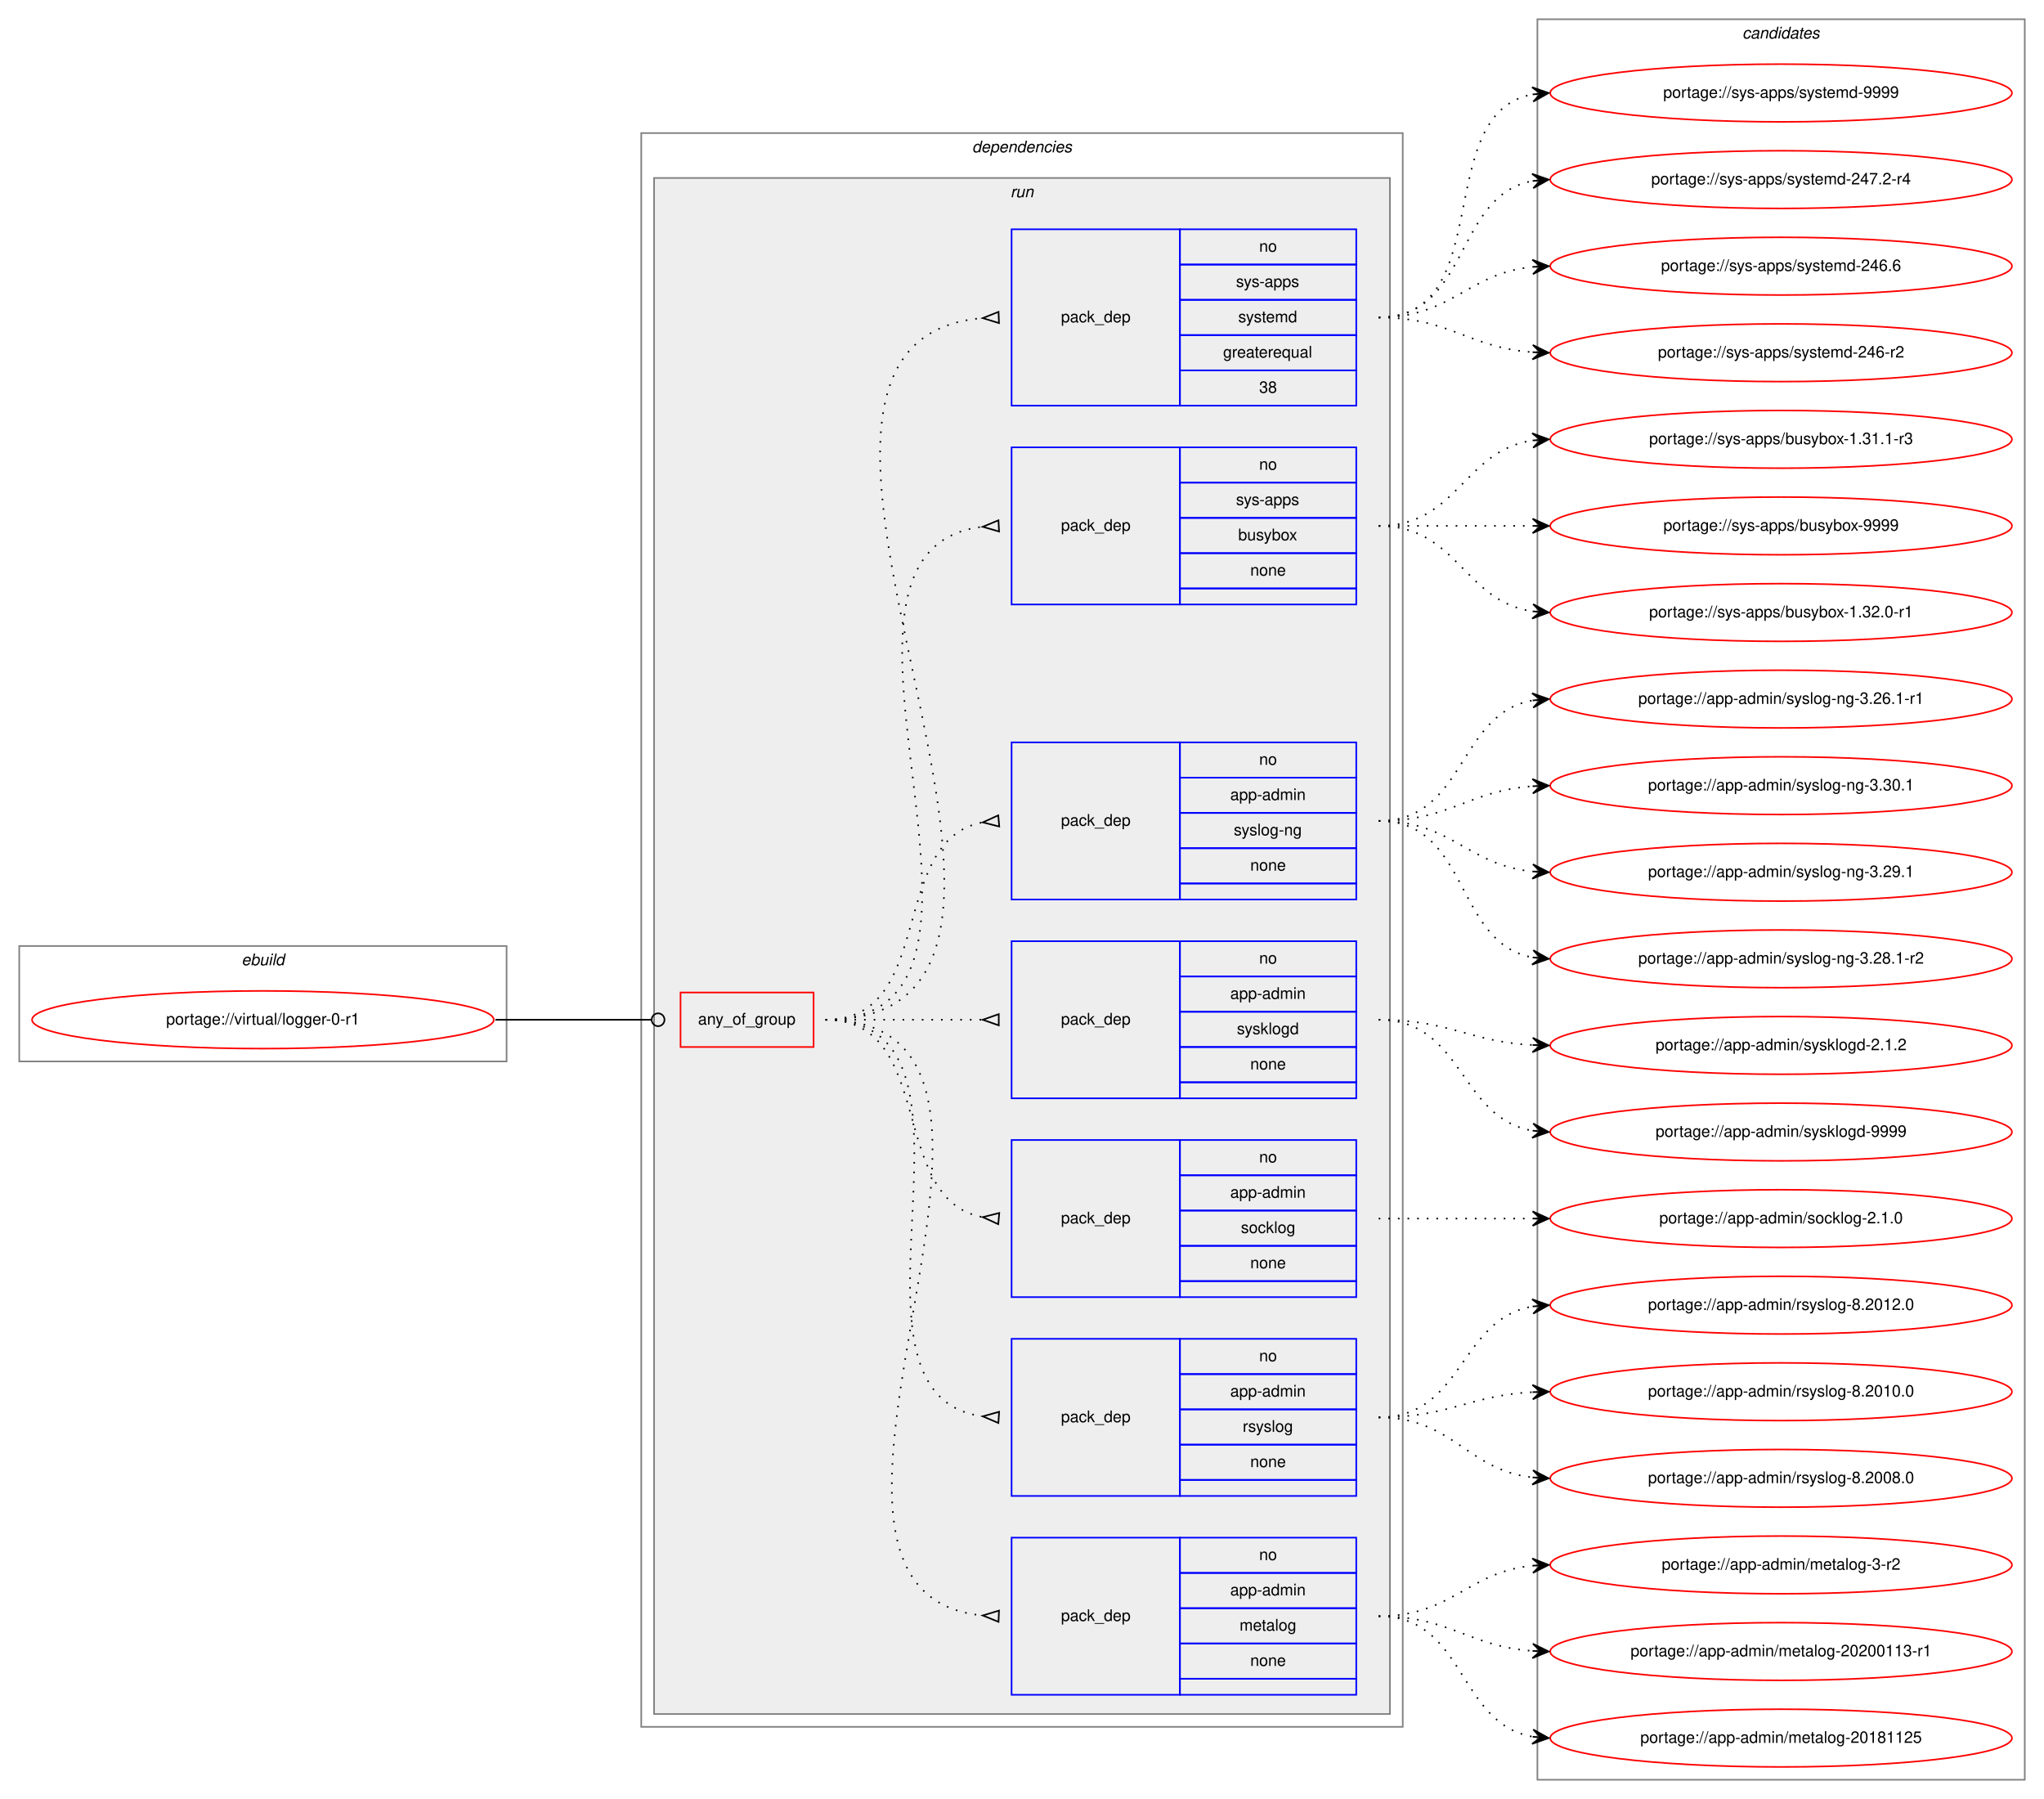
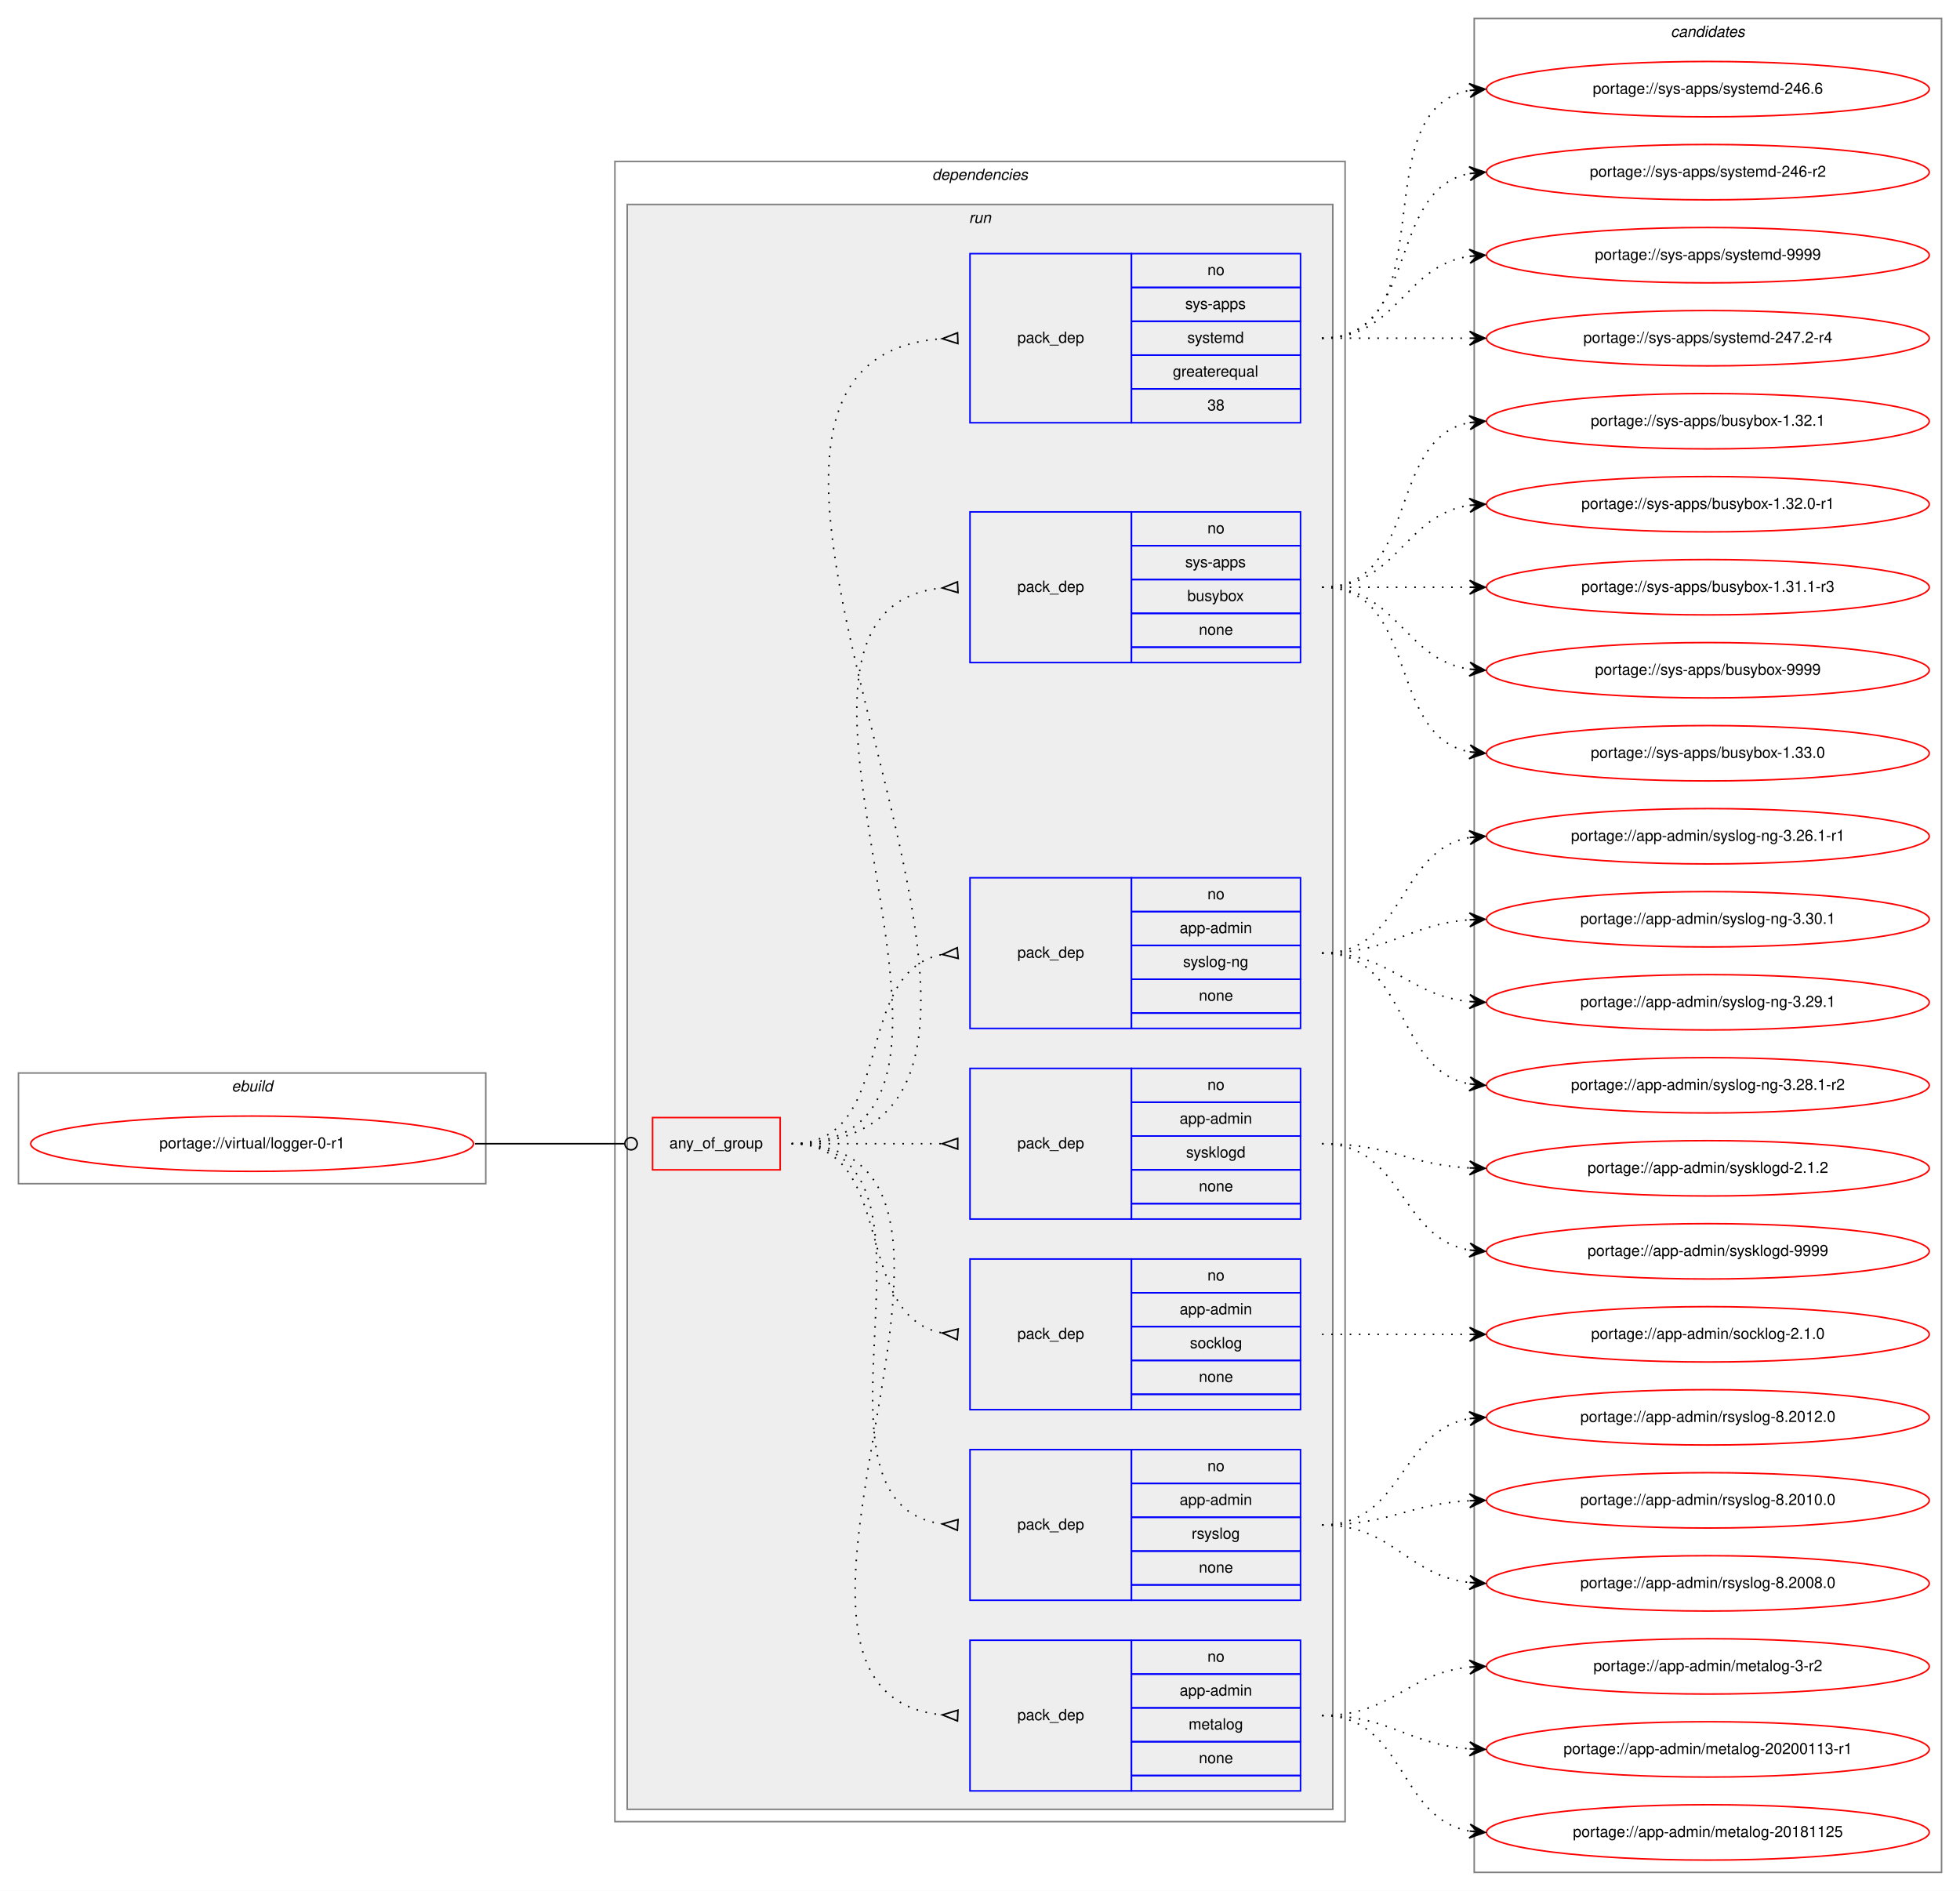
- <svg xmlns="http://www.w3.org/2000/svg" xmlns:xlink="http://www.w3.org/1999/xlink" width="1275pt" height="1122pt" viewBox="0.00 0.00 1275.00 1122.00">
-   <g id="graph0" class="graph" transform="scale(1 1) rotate(0) translate(4 1118)">
-     <polygon fill="white" stroke="transparent" points="-4,4 -4,-1118 1271,-1118 1271,4 -4,4" />
+ <svg xmlns="http://www.w3.org/2000/svg" xmlns:xlink="http://www.w3.org/1999/xlink" width="1275pt" height="1230pt" viewBox="0.00 0.00 1275.00 1230.00">
+   <g id="graph0" class="graph" transform="scale(1 1) rotate(0) translate(4 1226)">
+     <polygon fill="white" stroke="transparent" points="-4,4 -4,-1226 1271,-1226 1271,4 -4,4" />
    <g id="clust1" class="cluster">
      <polygon fill="none" stroke="gray" points="8,-456 8,-528 312,-528 312,-456 8,-456" />
      <text text-anchor="start" x="146.66" y="-516" font-family="Helvetica,sans-Serif" font-style="italic" font-size="10.00">ebuild</text>
    </g>
    <g id="clust2" class="cluster">
-       <polygon fill="none" stroke="gray" points="396,-41 396,-1035 871,-1035 871,-41 396,-41" />
-       <text text-anchor="start" x="602.38" y="-1023" font-family="Helvetica,sans-Serif" font-style="italic" font-size="10.00">dependencies</text>
+       <polygon fill="none" stroke="gray" points="396,-41 396,-1121 871,-1121 871,-41 396,-41" />
+       <text text-anchor="start" x="602.38" y="-1109" font-family="Helvetica,sans-Serif" font-style="italic" font-size="10.00">dependencies</text>
    </g>
    <g id="clust5" class="cluster">
-       <polygon fill="#eeeeee" stroke="gray" points="404,-49 404,-1007 863,-1007 863,-49 404,-49" />
-       <text text-anchor="start" x="626.28" y="-995" font-family="Helvetica,sans-Serif" font-style="italic" font-size="10.00">run</text>
+       <polygon fill="#eeeeee" stroke="gray" points="404,-49 404,-1093 863,-1093 863,-49 404,-49" />
+       <text text-anchor="start" x="626.28" y="-1081" font-family="Helvetica,sans-Serif" font-style="italic" font-size="10.00">run</text>
    </g>
    <g id="clust14" class="cluster">
-       <polygon fill="none" stroke="gray" points="955,-8 955,-1106 1259,-1106 1259,-8 955,-8" />
-       <text text-anchor="start" x="1082.82" y="-1094" font-family="Helvetica,sans-Serif" font-style="italic" font-size="10.00">candidates</text>
+       <polygon fill="none" stroke="gray" points="955,-8 955,-1214 1259,-1214 1259,-8 955,-8" />
+       <text text-anchor="start" x="1082.82" y="-1202" font-family="Helvetica,sans-Serif" font-style="italic" font-size="10.00">candidates</text>
    </g>
    <g id="node1" class="node">
      <g id="a_node1">
        <a xlink:href="../virtual/logger-0-r1.svg" xlink:title="portage://virtual/logger-0-r1">
          <ellipse fill="none" stroke="red" cx="160" cy="-482" rx="144" ry="18" />
          <text text-anchor="middle" x="160" y="-479" font-family="Helvetica,sans-Serif" font-size="10.00">portage://virtual/logger-0-r1</text>
        </a>
      </g>
    </g>
    <g id="node2" class="node">
      <polygon fill="none" stroke="red" points="420.5,-465 420.5,-499 503.5,-499 503.5,-465 420.5,-465" />
      <text text-anchor="start" x="431.43" y="-479" font-family="Helvetica,sans-Serif" font-size="10.00">any_of_group</text>
    </g>
    <g id="edge8" class="edge">
      <path fill="none" stroke="black" d="M305,-482C349.05,-482 362.06,-482 402.35,-482" />
      <ellipse fill="none" stroke="black" cx="406.5" cy="-482" rx="4" ry="4" />
    </g>
    <g id="node3" class="node">
      <polygon fill="none" stroke="blue" points="627,-61 627,-159 732,-159 732,-61 627,-61" />
      <text text-anchor="start" x="657.82" y="-107" font-family="Helvetica,sans-Serif" font-size="10.00">pack_dep</text>
      <polygon fill="none" stroke="blue" points="732,-137 732,-159 842,-159 842,-137 732,-137" />
      <text text-anchor="start" x="781.44" y="-145" font-family="Helvetica,sans-Serif" font-size="10.00">no</text>
      <polygon fill="none" stroke="blue" points="732,-115 732,-137 842,-137 842,-115 732,-115" />
      <text text-anchor="start" x="763.38" y="-123" font-family="Helvetica,sans-Serif" font-size="10.00">app-admin</text>
      <polygon fill="none" stroke="blue" points="732,-93 732,-115 842,-115 842,-93 732,-93" />
      <text text-anchor="start" x="769.22" y="-101" font-family="Helvetica,sans-Serif" font-size="10.00">metalog</text>
      <polygon fill="none" stroke="blue" points="732,-71 732,-93 842,-93 842,-71 732,-71" />
      <text text-anchor="start" x="775.88" y="-79" font-family="Helvetica,sans-Serif" font-size="10.00">none</text>
      <polygon fill="none" stroke="blue" points="732,-61 732,-71 842,-71 842,-61 732,-61" />
    </g>
    <g id="edge1" class="edge">
      <path fill="none" stroke="black" stroke-dasharray="1,5" d="M511,-482C679.63,-482 456.36,-125.1 608.92,-110.46" />
      <polygon fill="none" stroke="black" points="619.16,-113.5 609.01,-110.46 618.84,-106.5 619.16,-113.5" />
    </g>
    <g id="node4" class="node">
      <polygon fill="none" stroke="blue" points="627,-185 627,-283 732,-283 732,-185 627,-185" />
      <text text-anchor="start" x="657.82" y="-231" font-family="Helvetica,sans-Serif" font-size="10.00">pack_dep</text>
      <polygon fill="none" stroke="blue" points="732,-261 732,-283 842,-283 842,-261 732,-261" />
      <text text-anchor="start" x="781.44" y="-269" font-family="Helvetica,sans-Serif" font-size="10.00">no</text>
      <polygon fill="none" stroke="blue" points="732,-239 732,-261 842,-261 842,-239 732,-239" />
      <text text-anchor="start" x="763.38" y="-247" font-family="Helvetica,sans-Serif" font-size="10.00">app-admin</text>
      <polygon fill="none" stroke="blue" points="732,-217 732,-239 842,-239 842,-217 732,-217" />
      <text text-anchor="start" x="771.17" y="-225" font-family="Helvetica,sans-Serif" font-size="10.00">rsyslog</text>
      <polygon fill="none" stroke="blue" points="732,-195 732,-217 842,-217 842,-195 732,-195" />
      <text text-anchor="start" x="775.88" y="-203" font-family="Helvetica,sans-Serif" font-size="10.00">none</text>
      <polygon fill="none" stroke="blue" points="732,-185 732,-195 842,-195 842,-185 732,-185" />
    </g>
    <g id="edge2" class="edge">
      <path fill="none" stroke="black" stroke-dasharray="1,5" d="M511,-482C627.58,-482 506.57,-248.79 608.76,-234.67" />
      <polygon fill="none" stroke="black" points="619.23,-237.49 609.02,-234.65 618.77,-230.51 619.23,-237.49" />
    </g>
    <g id="node5" class="node">
      <polygon fill="none" stroke="blue" points="627,-309 627,-407 732,-407 732,-309 627,-309" />
      <text text-anchor="start" x="657.82" y="-355" font-family="Helvetica,sans-Serif" font-size="10.00">pack_dep</text>
      <polygon fill="none" stroke="blue" points="732,-385 732,-407 842,-407 842,-385 732,-385" />
      <text text-anchor="start" x="781.44" y="-393" font-family="Helvetica,sans-Serif" font-size="10.00">no</text>
      <polygon fill="none" stroke="blue" points="732,-363 732,-385 842,-385 842,-363 732,-363" />
      <text text-anchor="start" x="763.38" y="-371" font-family="Helvetica,sans-Serif" font-size="10.00">app-admin</text>
      <polygon fill="none" stroke="blue" points="732,-341 732,-363 842,-363 842,-341 732,-341" />
      <text text-anchor="start" x="770.05" y="-349" font-family="Helvetica,sans-Serif" font-size="10.00">socklog</text>
      <polygon fill="none" stroke="blue" points="732,-319 732,-341 842,-341 842,-319 732,-319" />
      <text text-anchor="start" x="775.88" y="-327" font-family="Helvetica,sans-Serif" font-size="10.00">none</text>
      <polygon fill="none" stroke="blue" points="732,-309 732,-319 842,-319 842,-309 732,-309" />
    </g>
    <g id="edge3" class="edge">
      <path fill="none" stroke="black" stroke-dasharray="1,5" d="M511,-482C580.37,-482 549.51,-370.27 608.7,-358.93" />
      <polygon fill="none" stroke="black" points="619.31,-361.49 609.04,-358.9 618.69,-354.51 619.31,-361.49" />
    </g>
    <g id="node6" class="node">
      <polygon fill="none" stroke="blue" points="627,-433 627,-531 732,-531 732,-433 627,-433" />
      <text text-anchor="start" x="657.82" y="-479" font-family="Helvetica,sans-Serif" font-size="10.00">pack_dep</text>
      <polygon fill="none" stroke="blue" points="732,-509 732,-531 842,-531 842,-509 732,-509" />
      <text text-anchor="start" x="781.44" y="-517" font-family="Helvetica,sans-Serif" font-size="10.00">no</text>
      <polygon fill="none" stroke="blue" points="732,-487 732,-509 842,-509 842,-487 732,-487" />
      <text text-anchor="start" x="763.38" y="-495" font-family="Helvetica,sans-Serif" font-size="10.00">app-admin</text>
      <polygon fill="none" stroke="blue" points="732,-465 732,-487 842,-487 842,-465 732,-465" />
      <text text-anchor="start" x="767.55" y="-473" font-family="Helvetica,sans-Serif" font-size="10.00">sysklogd</text>
      <polygon fill="none" stroke="blue" points="732,-443 732,-465 842,-465 842,-443 732,-443" />
      <text text-anchor="start" x="775.88" y="-451" font-family="Helvetica,sans-Serif" font-size="10.00">none</text>
      <polygon fill="none" stroke="blue" points="732,-433 732,-443 842,-443 842,-433 732,-433" />
    </g>
    <g id="edge4" class="edge">
      <path fill="none" stroke="black" stroke-dasharray="1,5" d="M511,-482C555.44,-482 569.02,-482 608.88,-482" />
      <polygon fill="none" stroke="black" points="619,-485.5 609,-482 619,-478.5 619,-485.5" />
    </g>
    <g id="node7" class="node">
      <polygon fill="none" stroke="blue" points="627,-557 627,-655 732,-655 732,-557 627,-557" />
      <text text-anchor="start" x="657.82" y="-603" font-family="Helvetica,sans-Serif" font-size="10.00">pack_dep</text>
      <polygon fill="none" stroke="blue" points="732,-633 732,-655 842,-655 842,-633 732,-633" />
      <text text-anchor="start" x="781.44" y="-641" font-family="Helvetica,sans-Serif" font-size="10.00">no</text>
      <polygon fill="none" stroke="blue" points="732,-611 732,-633 842,-633 842,-611 732,-611" />
      <text text-anchor="start" x="763.38" y="-619" font-family="Helvetica,sans-Serif" font-size="10.00">app-admin</text>
      <polygon fill="none" stroke="blue" points="732,-589 732,-611 842,-611 842,-589 732,-589" />
      <text text-anchor="start" x="765.61" y="-597" font-family="Helvetica,sans-Serif" font-size="10.00">syslog-ng</text>
      <polygon fill="none" stroke="blue" points="732,-567 732,-589 842,-589 842,-567 732,-567" />
      <text text-anchor="start" x="775.88" y="-575" font-family="Helvetica,sans-Serif" font-size="10.00">none</text>
      <polygon fill="none" stroke="blue" points="732,-557 732,-567 842,-567 842,-557 732,-557" />
    </g>
    <g id="edge5" class="edge">
      <path fill="none" stroke="black" stroke-dasharray="1,5" d="M511,-482C580.37,-482 549.51,-593.73 608.7,-605.07" />
      <polygon fill="none" stroke="black" points="618.69,-609.49 609.04,-605.1 619.31,-602.51 618.69,-609.49" />
    </g>
    <g id="node8" class="node">
-       <polygon fill="none" stroke="blue" points="627,-741 627,-839 732,-839 732,-741 627,-741" />
-       <text text-anchor="start" x="657.82" y="-787" font-family="Helvetica,sans-Serif" font-size="10.00">pack_dep</text>
-       <polygon fill="none" stroke="blue" points="732,-817 732,-839 842,-839 842,-817 732,-817" />
-       <text text-anchor="start" x="781.44" y="-825" font-family="Helvetica,sans-Serif" font-size="10.00">no</text>
-       <polygon fill="none" stroke="blue" points="732,-795 732,-817 842,-817 842,-795 732,-795" />
-       <text text-anchor="start" x="767" y="-803" font-family="Helvetica,sans-Serif" font-size="10.00">sys-apps</text>
-       <polygon fill="none" stroke="blue" points="732,-773 732,-795 842,-795 842,-773 732,-773" />
-       <text text-anchor="start" x="768.38" y="-781" font-family="Helvetica,sans-Serif" font-size="10.00">busybox</text>
-       <polygon fill="none" stroke="blue" points="732,-751 732,-773 842,-773 842,-751 732,-751" />
-       <text text-anchor="start" x="775.88" y="-759" font-family="Helvetica,sans-Serif" font-size="10.00">none</text>
-       <polygon fill="none" stroke="blue" points="732,-741 732,-751 842,-751 842,-741 732,-741" />
+       <polygon fill="none" stroke="blue" points="627,-795 627,-893 732,-893 732,-795 627,-795" />
+       <text text-anchor="start" x="657.82" y="-841" font-family="Helvetica,sans-Serif" font-size="10.00">pack_dep</text>
+       <polygon fill="none" stroke="blue" points="732,-871 732,-893 842,-893 842,-871 732,-871" />
+       <text text-anchor="start" x="781.44" y="-879" font-family="Helvetica,sans-Serif" font-size="10.00">no</text>
+       <polygon fill="none" stroke="blue" points="732,-849 732,-871 842,-871 842,-849 732,-849" />
+       <text text-anchor="start" x="767" y="-857" font-family="Helvetica,sans-Serif" font-size="10.00">sys-apps</text>
+       <polygon fill="none" stroke="blue" points="732,-827 732,-849 842,-849 842,-827 732,-827" />
+       <text text-anchor="start" x="768.38" y="-835" font-family="Helvetica,sans-Serif" font-size="10.00">busybox</text>
+       <polygon fill="none" stroke="blue" points="732,-805 732,-827 842,-827 842,-805 732,-805" />
+       <text text-anchor="start" x="775.88" y="-813" font-family="Helvetica,sans-Serif" font-size="10.00">none</text>
+       <polygon fill="none" stroke="blue" points="732,-795 732,-805 842,-805 842,-795 732,-795" />
    </g>
    <g id="edge6" class="edge">
-       <path fill="none" stroke="black" stroke-dasharray="1,5" d="M511,-482C652.52,-482 482.64,-775.14 608.95,-789.46" />
-       <polygon fill="none" stroke="black" points="618.81,-793.49 609.01,-789.46 619.19,-786.51 618.81,-793.49" />
+       <path fill="none" stroke="black" stroke-dasharray="1,5" d="M511,-482C675.29,-482 460.71,-828.61 608.72,-843.51" />
+       <polygon fill="none" stroke="black" points="618.83,-847.5 609.01,-843.52 619.17,-840.5 618.83,-847.5" />
    </g>
    <g id="node9" class="node">
-       <polygon fill="none" stroke="blue" points="627,-865 627,-975 732,-975 732,-865 627,-865" />
-       <text text-anchor="start" x="657.82" y="-917" font-family="Helvetica,sans-Serif" font-size="10.00">pack_dep</text>
-       <polygon fill="none" stroke="blue" points="732,-953 732,-975 842,-975 842,-953 732,-953" />
-       <text text-anchor="start" x="781.44" y="-961" font-family="Helvetica,sans-Serif" font-size="10.00">no</text>
-       <polygon fill="none" stroke="blue" points="732,-931 732,-953 842,-953 842,-931 732,-931" />
-       <text text-anchor="start" x="767" y="-939" font-family="Helvetica,sans-Serif" font-size="10.00">sys-apps</text>
-       <polygon fill="none" stroke="blue" points="732,-909 732,-931 842,-931 842,-909 732,-909" />
-       <text text-anchor="start" x="768.39" y="-917" font-family="Helvetica,sans-Serif" font-size="10.00">systemd</text>
-       <polygon fill="none" stroke="blue" points="732,-887 732,-909 842,-909 842,-887 732,-887" />
-       <text text-anchor="start" x="758.94" y="-895" font-family="Helvetica,sans-Serif" font-size="10.00">greaterequal</text>
-       <polygon fill="none" stroke="blue" points="732,-865 732,-887 842,-887 842,-865 732,-865" />
-       <text text-anchor="start" x="781.44" y="-873" font-family="Helvetica,sans-Serif" font-size="10.00">38</text>
+       <polygon fill="none" stroke="blue" points="627,-951 627,-1061 732,-1061 732,-951 627,-951" />
+       <text text-anchor="start" x="657.82" y="-1003" font-family="Helvetica,sans-Serif" font-size="10.00">pack_dep</text>
+       <polygon fill="none" stroke="blue" points="732,-1039 732,-1061 842,-1061 842,-1039 732,-1039" />
+       <text text-anchor="start" x="781.44" y="-1047" font-family="Helvetica,sans-Serif" font-size="10.00">no</text>
+       <polygon fill="none" stroke="blue" points="732,-1017 732,-1039 842,-1039 842,-1017 732,-1017" />
+       <text text-anchor="start" x="767" y="-1025" font-family="Helvetica,sans-Serif" font-size="10.00">sys-apps</text>
+       <polygon fill="none" stroke="blue" points="732,-995 732,-1017 842,-1017 842,-995 732,-995" />
+       <text text-anchor="start" x="768.39" y="-1003" font-family="Helvetica,sans-Serif" font-size="10.00">systemd</text>
+       <polygon fill="none" stroke="blue" points="732,-973 732,-995 842,-995 842,-973 732,-973" />
+       <text text-anchor="start" x="758.94" y="-981" font-family="Helvetica,sans-Serif" font-size="10.00">greaterequal</text>
+       <polygon fill="none" stroke="blue" points="732,-951 732,-973 842,-973 842,-951 732,-951" />
+       <text text-anchor="start" x="781.44" y="-959" font-family="Helvetica,sans-Serif" font-size="10.00">38</text>
    </g>
    <g id="edge7" class="edge">
-       <path fill="none" stroke="black" stroke-dasharray="1,5" d="M511,-482C707.97,-482 428.65,-904.74 608.88,-919.6" />
-       <polygon fill="none" stroke="black" points="618.86,-923.5 609.01,-919.6 619.14,-916.5 618.86,-923.5" />
+       <path fill="none" stroke="black" stroke-dasharray="1,5" d="M511,-482C745.3,-482 391.85,-990.76 608.94,-1005.67" />
+       <polygon fill="none" stroke="black" points="618.88,-1009.5 609.01,-1005.67 619.12,-1002.5 618.88,-1009.5" />
    </g>
    <g id="node10" class="node">
      <g id="a_node10">
        <a xlink:href="../app-admin/metalog-3-r2.svg" xlink:title="portage://app-admin/metalog-3-r2">
          <ellipse fill="none" stroke="red" cx="1107" cy="-142" rx="144" ry="18" />
          <text text-anchor="middle" x="1107" y="-139" font-family="Helvetica,sans-Serif" font-size="10.00">portage://app-admin/metalog-3-r2</text>
        </a>
      </g>
    </g>
    <g id="edge9" class="edge">
      <path fill="none" stroke="black" stroke-dasharray="1,5" d="M856,-110C901.65,-110 911.48,-137.54 951.95,-141.52" />
      <polygon fill="black" stroke="black" points="962,-142 951.8,-146.02 957.01,-141.76 952.01,-141.53 952.01,-141.53 952.01,-141.53 957.01,-141.76 952.22,-137.03 962,-142 962,-142" />
    </g>
    <g id="node11" class="node">
      <g id="a_node11">
        <a xlink:href="../app-admin/metalog-20200113-r1.svg" xlink:title="portage://app-admin/metalog-20200113-r1">
          <ellipse fill="none" stroke="red" cx="1107" cy="-88" rx="144" ry="18" />
          <text text-anchor="middle" x="1107" y="-85" font-family="Helvetica,sans-Serif" font-size="10.00">portage://app-admin/metalog-20200113-r1</text>
        </a>
      </g>
    </g>
    <g id="edge10" class="edge">
      <path fill="none" stroke="black" stroke-dasharray="1,5" d="M856,-110C900.54,-110 912.22,-91.14 951.89,-88.35" />
      <polygon fill="black" stroke="black" points="962,-88 952.16,-92.84 957,-88.17 952.01,-88.34 952.01,-88.34 952.01,-88.34 957,-88.17 951.85,-83.84 962,-88 962,-88" />
    </g>
    <g id="node12" class="node">
      <g id="a_node12">
        <a xlink:href="../app-admin/metalog-20181125.svg" xlink:title="portage://app-admin/metalog-20181125">
          <ellipse fill="none" stroke="red" cx="1107" cy="-34" rx="144" ry="18" />
          <text text-anchor="middle" x="1107" y="-31" font-family="Helvetica,sans-Serif" font-size="10.00">portage://app-admin/metalog-20181125</text>
        </a>
      </g>
    </g>
    <g id="edge11" class="edge">
      <path fill="none" stroke="black" stroke-dasharray="1,5" d="M856,-110C910.35,-110 905.01,-43.2 951.89,-34.85" />
      <polygon fill="black" stroke="black" points="962,-34 952.41,-39.33 957.02,-34.42 952.04,-34.84 952.04,-34.84 952.04,-34.84 957.02,-34.42 951.66,-30.36 962,-34 962,-34" />
    </g>
    <g id="node13" class="node">
      <g id="a_node13">
        <a xlink:href="../app-admin/rsyslog-8.2012.0.svg" xlink:title="portage://app-admin/rsyslog-8.2012.0">
          <ellipse fill="none" stroke="red" cx="1107" cy="-304" rx="144" ry="18" />
          <text text-anchor="middle" x="1107" y="-301" font-family="Helvetica,sans-Serif" font-size="10.00">portage://app-admin/rsyslog-8.2012.0</text>
        </a>
      </g>
    </g>
    <g id="edge12" class="edge">
      <path fill="none" stroke="black" stroke-dasharray="1,5" d="M856,-234C908.82,-234 906.17,-295.27 951.84,-303.17" />
      <polygon fill="black" stroke="black" points="962,-304 951.67,-307.67 957.02,-303.59 952.03,-303.18 952.03,-303.18 952.03,-303.18 957.02,-303.59 952.4,-298.7 962,-304 962,-304" />
    </g>
    <g id="node14" class="node">
      <g id="a_node14">
        <a xlink:href="../app-admin/rsyslog-8.2010.0.svg" xlink:title="portage://app-admin/rsyslog-8.2010.0">
          <ellipse fill="none" stroke="red" cx="1107" cy="-250" rx="144" ry="18" />
          <text text-anchor="middle" x="1107" y="-247" font-family="Helvetica,sans-Serif" font-size="10.00">portage://app-admin/rsyslog-8.2010.0</text>
        </a>
      </g>
    </g>
    <g id="edge13" class="edge">
      <path fill="none" stroke="black" stroke-dasharray="1,5" d="M856,-234C900.11,-234 912.56,-247.71 951.97,-249.75" />
      <polygon fill="black" stroke="black" points="962,-250 951.89,-254.25 957,-249.87 952,-249.75 952,-249.75 952,-249.75 957,-249.87 952.12,-245.25 962,-250 962,-250" />
    </g>
    <g id="node15" class="node">
      <g id="a_node15">
        <a xlink:href="../app-admin/rsyslog-8.2008.0.svg" xlink:title="portage://app-admin/rsyslog-8.2008.0">
          <ellipse fill="none" stroke="red" cx="1107" cy="-196" rx="144" ry="18" />
          <text text-anchor="middle" x="1107" y="-193" font-family="Helvetica,sans-Serif" font-size="10.00">portage://app-admin/rsyslog-8.2008.0</text>
        </a>
      </g>
    </g>
    <g id="edge14" class="edge">
      <path fill="none" stroke="black" stroke-dasharray="1,5" d="M856,-234C902.43,-234 910.87,-201.29 951.81,-196.57" />
      <polygon fill="black" stroke="black" points="962,-196 952.27,-201.05 957.01,-196.28 952.02,-196.56 952.02,-196.56 952.02,-196.56 957.01,-196.28 951.77,-192.06 962,-196 962,-196" />
    </g>
    <g id="node16" class="node">
      <g id="a_node16">
        <a xlink:href="../app-admin/socklog-2.1.0.svg" xlink:title="portage://app-admin/socklog-2.1.0">
          <ellipse fill="none" stroke="red" cx="1107" cy="-358" rx="144" ry="18" />
          <text text-anchor="middle" x="1107" y="-355" font-family="Helvetica,sans-Serif" font-size="10.00">portage://app-admin/socklog-2.1.0</text>
        </a>
      </g>
    </g>
    <g id="edge15" class="edge">
      <path fill="none" stroke="black" stroke-dasharray="1,5" d="M856,-358C899.43,-358 912.83,-358 951.57,-358" />
      <polygon fill="black" stroke="black" points="962,-358 952,-362.5 957,-358 952,-358 952,-358 952,-358 957,-358 952,-353.5 962,-358 962,-358" />
    </g>
    <g id="node17" class="node">
      <g id="a_node17">
        <a xlink:href="../app-admin/sysklogd-9999.svg" xlink:title="portage://app-admin/sysklogd-9999">
          <ellipse fill="none" stroke="red" cx="1107" cy="-412" rx="144" ry="18" />
          <text text-anchor="middle" x="1107" y="-409" font-family="Helvetica,sans-Serif" font-size="10.00">portage://app-admin/sysklogd-9999</text>
        </a>
      </g>
    </g>
    <g id="edge16" class="edge">
      <path fill="none" stroke="black" stroke-dasharray="1,5" d="M856,-482C908.82,-482 906.17,-420.73 951.84,-412.83" />
      <polygon fill="black" stroke="black" points="962,-412 952.4,-417.3 957.02,-412.41 952.03,-412.82 952.03,-412.82 952.03,-412.82 957.02,-412.41 951.67,-408.33 962,-412 962,-412" />
    </g>
    <g id="node18" class="node">
      <g id="a_node18">
        <a xlink:href="../app-admin/sysklogd-2.1.2.svg" xlink:title="portage://app-admin/sysklogd-2.1.2">
          <ellipse fill="none" stroke="red" cx="1107" cy="-466" rx="144" ry="18" />
          <text text-anchor="middle" x="1107" y="-463" font-family="Helvetica,sans-Serif" font-size="10.00">portage://app-admin/sysklogd-2.1.2</text>
        </a>
      </g>
    </g>
    <g id="edge17" class="edge">
      <path fill="none" stroke="black" stroke-dasharray="1,5" d="M856,-482C900.11,-482 912.56,-468.29 951.97,-466.25" />
      <polygon fill="black" stroke="black" points="962,-466 952.12,-470.75 957,-466.13 952,-466.25 952,-466.25 952,-466.25 957,-466.13 951.89,-461.75 962,-466 962,-466" />
    </g>
    <g id="node19" class="node">
      <g id="a_node19">
        <a xlink:href="../app-admin/syslog-ng-3.30.1.svg" xlink:title="portage://app-admin/syslog-ng-3.30.1">
          <ellipse fill="none" stroke="red" cx="1107" cy="-628" rx="144" ry="18" />
          <text text-anchor="middle" x="1107" y="-625" font-family="Helvetica,sans-Serif" font-size="10.00">portage://app-admin/syslog-ng-3.30.1</text>
        </a>
      </g>
    </g>
    <g id="edge18" class="edge">
      <path fill="none" stroke="black" stroke-dasharray="1,5" d="M856,-606C900.54,-606 912.22,-624.86 951.89,-627.65" />
      <polygon fill="black" stroke="black" points="962,-628 951.85,-632.16 957,-627.83 952.01,-627.66 952.01,-627.66 952.01,-627.66 957,-627.83 952.16,-623.16 962,-628 962,-628" />
    </g>
    <g id="node20" class="node">
      <g id="a_node20">
        <a xlink:href="../app-admin/syslog-ng-3.29.1.svg" xlink:title="portage://app-admin/syslog-ng-3.29.1">
          <ellipse fill="none" stroke="red" cx="1107" cy="-574" rx="144" ry="18" />
          <text text-anchor="middle" x="1107" y="-571" font-family="Helvetica,sans-Serif" font-size="10.00">portage://app-admin/syslog-ng-3.29.1</text>
        </a>
      </g>
    </g>
    <g id="edge19" class="edge">
      <path fill="none" stroke="black" stroke-dasharray="1,5" d="M856,-606C901.65,-606 911.48,-578.46 951.95,-574.48" />
      <polygon fill="black" stroke="black" points="962,-574 952.22,-578.97 957.01,-574.24 952.01,-574.47 952.01,-574.47 952.01,-574.47 957.01,-574.24 951.8,-569.98 962,-574 962,-574" />
    </g>
    <g id="node21" class="node">
      <g id="a_node21">
        <a xlink:href="../app-admin/syslog-ng-3.28.1-r2.svg" xlink:title="portage://app-admin/syslog-ng-3.28.1-r2">
          <ellipse fill="none" stroke="red" cx="1107" cy="-520" rx="144" ry="18" />
          <text text-anchor="middle" x="1107" y="-517" font-family="Helvetica,sans-Serif" font-size="10.00">portage://app-admin/syslog-ng-3.28.1-r2</text>
        </a>
      </g>
    </g>
    <g id="edge20" class="edge">
      <path fill="none" stroke="black" stroke-dasharray="1,5" d="M856,-606C912.99,-606 902.91,-530.1 951.78,-520.91" />
      <polygon fill="black" stroke="black" points="962,-520 952.44,-525.37 957.02,-520.44 952.04,-520.88 952.04,-520.88 952.04,-520.88 957.02,-520.44 951.64,-516.4 962,-520 962,-520" />
    </g>
    <g id="node22" class="node">
      <g id="a_node22">
        <a xlink:href="../app-admin/syslog-ng-3.26.1-r1.svg" xlink:title="portage://app-admin/syslog-ng-3.26.1-r1">
          <ellipse fill="none" stroke="red" cx="1107" cy="-682" rx="144" ry="18" />
          <text text-anchor="middle" x="1107" y="-679" font-family="Helvetica,sans-Serif" font-size="10.00">portage://app-admin/syslog-ng-3.26.1-r1</text>
        </a>
      </g>
    </g>
    <g id="edge21" class="edge">
      <path fill="none" stroke="black" stroke-dasharray="1,5" d="M856,-606C910.35,-606 905.01,-672.8 951.89,-681.15" />
      <polygon fill="black" stroke="black" points="962,-682 951.66,-685.64 957.02,-681.58 952.04,-681.16 952.04,-681.16 952.04,-681.16 957.02,-681.58 952.41,-676.67 962,-682 962,-682" />
    </g>
    <g id="node23" class="node">
      <g id="a_node23">
        <a xlink:href="../sys-apps/busybox-9999.svg" xlink:title="portage://sys-apps/busybox-9999">
          <ellipse fill="none" stroke="red" cx="1107" cy="-790" rx="144" ry="18" />
          <text text-anchor="middle" x="1107" y="-787" font-family="Helvetica,sans-Serif" font-size="10.00">portage://sys-apps/busybox-9999</text>
        </a>
      </g>
    </g>
    <g id="edge22" class="edge">
-       <path fill="none" stroke="black" stroke-dasharray="1,5" d="M856,-790C899.43,-790 912.83,-790 951.57,-790" />
-       <polygon fill="black" stroke="black" points="962,-790 952,-794.5 957,-790 952,-790 952,-790 952,-790 957,-790 952,-785.5 962,-790 962,-790" />
+       <path fill="none" stroke="black" stroke-dasharray="1,5" d="M856,-844C905.26,-844 908.85,-797.13 951.86,-790.72" />
+       <polygon fill="black" stroke="black" points="962,-790 952.35,-795.2 957.01,-790.36 952.03,-790.71 952.03,-790.71 952.03,-790.71 957.01,-790.36 951.71,-786.22 962,-790 962,-790" />
    </g>
    <g id="node24" class="node">
      <g id="a_node24">
-         <a xlink:href="../sys-apps/busybox-1.32.0-r1.svg" xlink:title="portage://sys-apps/busybox-1.32.0-r1">
+         <a xlink:href="../sys-apps/busybox-1.33.0.svg" xlink:title="portage://sys-apps/busybox-1.33.0">
          <ellipse fill="none" stroke="red" cx="1107" cy="-736" rx="144" ry="18" />
-           <text text-anchor="middle" x="1107" y="-733" font-family="Helvetica,sans-Serif" font-size="10.00">portage://sys-apps/busybox-1.32.0-r1</text>
+           <text text-anchor="middle" x="1107" y="-733" font-family="Helvetica,sans-Serif" font-size="10.00">portage://sys-apps/busybox-1.33.0</text>
        </a>
      </g>
    </g>
    <g id="edge23" class="edge">
-       <path fill="none" stroke="black" stroke-dasharray="1,5" d="M856,-790C905.26,-790 908.85,-743.13 951.86,-736.72" />
-       <polygon fill="black" stroke="black" points="962,-736 952.35,-741.2 957.01,-736.36 952.03,-736.71 952.03,-736.71 952.03,-736.71 957.01,-736.36 951.71,-732.22 962,-736 962,-736" />
+       <path fill="none" stroke="black" stroke-dasharray="1,5" d="M856,-844C919.58,-844 897.58,-747.49 951.79,-736.93" />
+       <polygon fill="black" stroke="black" points="962,-736 952.45,-741.39 957.02,-736.46 952.04,-736.91 952.04,-736.91 952.04,-736.91 957.02,-736.46 951.63,-732.43 962,-736 962,-736" />
    </g>
    <g id="node25" class="node">
      <g id="a_node25">
+         <a xlink:href="../sys-apps/busybox-1.32.1.svg" xlink:title="portage://sys-apps/busybox-1.32.1">
+           <ellipse fill="none" stroke="red" cx="1107" cy="-952" rx="144" ry="18" />
+           <text text-anchor="middle" x="1107" y="-949" font-family="Helvetica,sans-Serif" font-size="10.00">portage://sys-apps/busybox-1.32.1</text>
+         </a>
+       </g>
+     </g>
+     <g id="edge24" class="edge">
+       <path fill="none" stroke="black" stroke-dasharray="1,5" d="M856,-844C919.58,-844 897.58,-940.51 951.79,-951.07" />
+       <polygon fill="black" stroke="black" points="962,-952 951.63,-955.57 957.02,-951.54 952.04,-951.09 952.04,-951.09 952.04,-951.09 957.02,-951.54 952.45,-946.61 962,-952 962,-952" />
+     </g>
+     <g id="node26" class="node">
+       <g id="a_node26">
+         <a xlink:href="../sys-apps/busybox-1.32.0-r1.svg" xlink:title="portage://sys-apps/busybox-1.32.0-r1">
+           <ellipse fill="none" stroke="red" cx="1107" cy="-898" rx="144" ry="18" />
+           <text text-anchor="middle" x="1107" y="-895" font-family="Helvetica,sans-Serif" font-size="10.00">portage://sys-apps/busybox-1.32.0-r1</text>
+         </a>
+       </g>
+     </g>
+     <g id="edge25" class="edge">
+       <path fill="none" stroke="black" stroke-dasharray="1,5" d="M856,-844C905.26,-844 908.85,-890.87 951.86,-897.28" />
+       <polygon fill="black" stroke="black" points="962,-898 951.71,-901.78 957.01,-897.64 952.03,-897.29 952.03,-897.29 952.03,-897.29 957.01,-897.64 952.35,-892.8 962,-898 962,-898" />
+     </g>
+     <g id="node27" class="node">
+       <g id="a_node27">
        <a xlink:href="../sys-apps/busybox-1.31.1-r3.svg" xlink:title="portage://sys-apps/busybox-1.31.1-r3">
          <ellipse fill="none" stroke="red" cx="1107" cy="-844" rx="144" ry="18" />
          <text text-anchor="middle" x="1107" y="-841" font-family="Helvetica,sans-Serif" font-size="10.00">portage://sys-apps/busybox-1.31.1-r3</text>
        </a>
      </g>
    </g>
-     <g id="edge24" class="edge">
-       <path fill="none" stroke="black" stroke-dasharray="1,5" d="M856,-790C905.26,-790 908.85,-836.87 951.86,-843.28" />
-       <polygon fill="black" stroke="black" points="962,-844 951.71,-847.78 957.01,-843.64 952.03,-843.29 952.03,-843.29 952.03,-843.29 957.01,-843.64 952.35,-838.8 962,-844 962,-844" />
-     </g>
-     <g id="node26" class="node">
-       <g id="a_node26">
+     <g id="edge26" class="edge">
+       <path fill="none" stroke="black" stroke-dasharray="1,5" d="M856,-844C899.43,-844 912.83,-844 951.57,-844" />
+       <polygon fill="black" stroke="black" points="962,-844 952,-848.5 957,-844 952,-844 952,-844 952,-844 957,-844 952,-839.5 962,-844 962,-844" />
+     </g>
+     <g id="node28" class="node">
+       <g id="a_node28">
        <a xlink:href="../sys-apps/systemd-9999.svg" xlink:title="portage://sys-apps/systemd-9999">
          <ellipse fill="none" stroke="red" cx="1107" cy="-1060" rx="144" ry="18" />
          <text text-anchor="middle" x="1107" y="-1057" font-family="Helvetica,sans-Serif" font-size="10.00">portage://sys-apps/systemd-9999</text>
        </a>
      </g>
    </g>
-     <g id="edge25" class="edge">
-       <path fill="none" stroke="black" stroke-dasharray="1,5" d="M856,-920C930.39,-920 888.37,-1047.18 951.84,-1059.11" />
-       <polygon fill="black" stroke="black" points="962,-1060 951.64,-1063.61 957.02,-1059.56 952.04,-1059.12 952.04,-1059.12 952.04,-1059.12 957.02,-1059.56 952.43,-1054.64 962,-1060 962,-1060" />
-     </g>
-     <g id="node27" class="node">
-       <g id="a_node27">
+     <g id="edge27" class="edge">
+       <path fill="none" stroke="black" stroke-dasharray="1,5" d="M856,-1006C905.26,-1006 908.85,-1052.87 951.86,-1059.28" />
+       <polygon fill="black" stroke="black" points="962,-1060 951.71,-1063.78 957.01,-1059.64 952.03,-1059.29 952.03,-1059.29 952.03,-1059.29 957.01,-1059.64 952.35,-1054.8 962,-1060 962,-1060" />
+     </g>
+     <g id="node29" class="node">
+       <g id="a_node29">
        <a xlink:href="../sys-apps/systemd-247.2-r4.svg" xlink:title="portage://sys-apps/systemd-247.2-r4">
          <ellipse fill="none" stroke="red" cx="1107" cy="-1006" rx="144" ry="18" />
          <text text-anchor="middle" x="1107" y="-1003" font-family="Helvetica,sans-Serif" font-size="10.00">portage://sys-apps/systemd-247.2-r4</text>
        </a>
      </g>
    </g>
-     <g id="edge26" class="edge">
-       <path fill="none" stroke="black" stroke-dasharray="1,5" d="M856,-920C912.99,-920 902.91,-995.9 951.78,-1005.09" />
-       <polygon fill="black" stroke="black" points="962,-1006 951.64,-1009.6 957.02,-1005.56 952.04,-1005.12 952.04,-1005.12 952.04,-1005.12 957.02,-1005.56 952.44,-1000.63 962,-1006 962,-1006" />
-     </g>
-     <g id="node28" class="node">
-       <g id="a_node28">
+     <g id="edge28" class="edge">
+       <path fill="none" stroke="black" stroke-dasharray="1,5" d="M856,-1006C899.43,-1006 912.83,-1006 951.57,-1006" />
+       <polygon fill="black" stroke="black" points="962,-1006 952,-1010.5 957,-1006 952,-1006 952,-1006 952,-1006 957,-1006 952,-1001.5 962,-1006 962,-1006" />
+     </g>
+     <g id="node30" class="node">
+       <g id="a_node30">
        <a xlink:href="../sys-apps/systemd-246.6.svg" xlink:title="portage://sys-apps/systemd-246.6">
-           <ellipse fill="none" stroke="red" cx="1107" cy="-952" rx="144" ry="18" />
-           <text text-anchor="middle" x="1107" y="-949" font-family="Helvetica,sans-Serif" font-size="10.00">portage://sys-apps/systemd-246.6</text>
-         </a>
-       </g>
-     </g>
-     <g id="edge27" class="edge">
-       <path fill="none" stroke="black" stroke-dasharray="1,5" d="M856,-920C901.65,-920 911.48,-947.54 951.95,-951.52" />
-       <polygon fill="black" stroke="black" points="962,-952 951.8,-956.02 957.01,-951.76 952.01,-951.53 952.01,-951.53 952.01,-951.53 957.01,-951.76 952.22,-947.03 962,-952 962,-952" />
-     </g>
-     <g id="node29" class="node">
-       <g id="a_node29">
+           <ellipse fill="none" stroke="red" cx="1107" cy="-1168" rx="144" ry="18" />
+           <text text-anchor="middle" x="1107" y="-1165" font-family="Helvetica,sans-Serif" font-size="10.00">portage://sys-apps/systemd-246.6</text>
+         </a>
+       </g>
+     </g>
+     <g id="edge29" class="edge">
+       <path fill="none" stroke="black" stroke-dasharray="1,5" d="M856,-1006C938.35,-1006 881.36,-1154.38 951.73,-1167.13" />
+       <polygon fill="black" stroke="black" points="962,-1168 951.66,-1171.64 957.02,-1167.58 952.04,-1167.15 952.04,-1167.15 952.04,-1167.15 957.02,-1167.58 952.42,-1162.67 962,-1168 962,-1168" />
+     </g>
+     <g id="node31" class="node">
+       <g id="a_node31">
        <a xlink:href="../sys-apps/systemd-246-r2.svg" xlink:title="portage://sys-apps/systemd-246-r2">
-           <ellipse fill="none" stroke="red" cx="1107" cy="-898" rx="144" ry="18" />
-           <text text-anchor="middle" x="1107" y="-895" font-family="Helvetica,sans-Serif" font-size="10.00">portage://sys-apps/systemd-246-r2</text>
-         </a>
-       </g>
-     </g>
-     <g id="edge28" class="edge">
-       <path fill="none" stroke="black" stroke-dasharray="1,5" d="M856,-920C900.54,-920 912.22,-901.14 951.89,-898.35" />
-       <polygon fill="black" stroke="black" points="962,-898 952.16,-902.84 957,-898.17 952.01,-898.34 952.01,-898.34 952.01,-898.34 957,-898.17 951.85,-893.84 962,-898 962,-898" />
+           <ellipse fill="none" stroke="red" cx="1107" cy="-1114" rx="144" ry="18" />
+           <text text-anchor="middle" x="1107" y="-1111" font-family="Helvetica,sans-Serif" font-size="10.00">portage://sys-apps/systemd-246-r2</text>
+         </a>
+       </g>
+     </g>
+     <g id="edge30" class="edge">
+       <path fill="none" stroke="black" stroke-dasharray="1,5" d="M856,-1006C919.58,-1006 897.58,-1102.51 951.79,-1113.07" />
+       <polygon fill="black" stroke="black" points="962,-1114 951.63,-1117.57 957.02,-1113.54 952.04,-1113.09 952.04,-1113.09 952.04,-1113.09 957.02,-1113.54 952.45,-1108.61 962,-1114 962,-1114" />
    </g>
  </g>
</svg>
